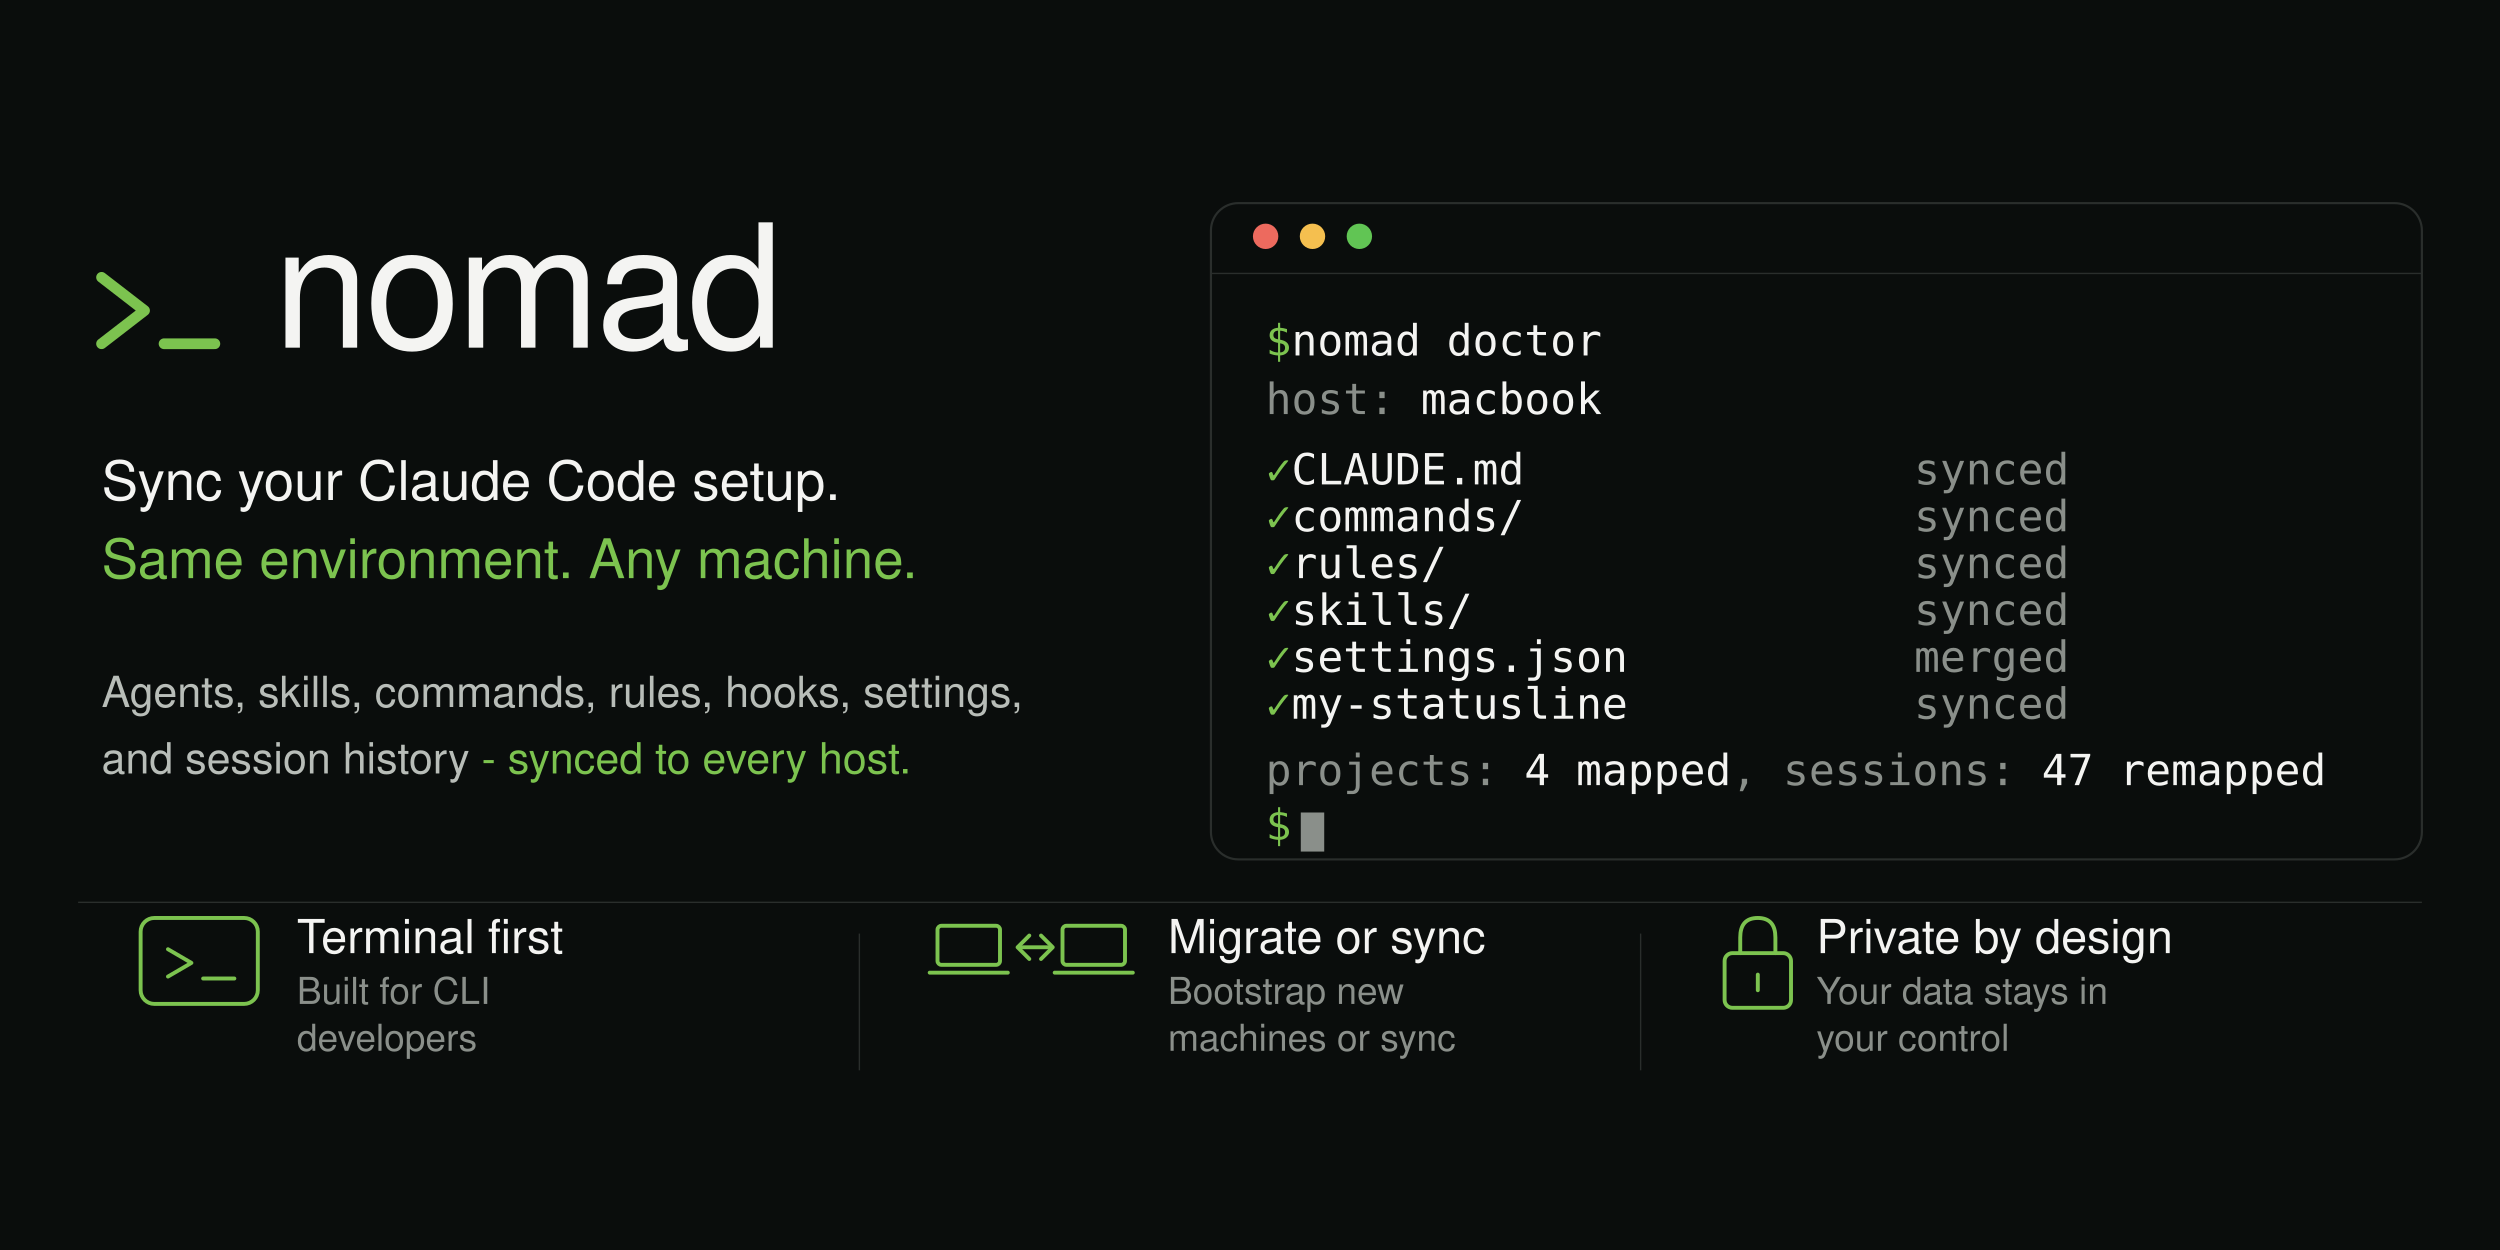
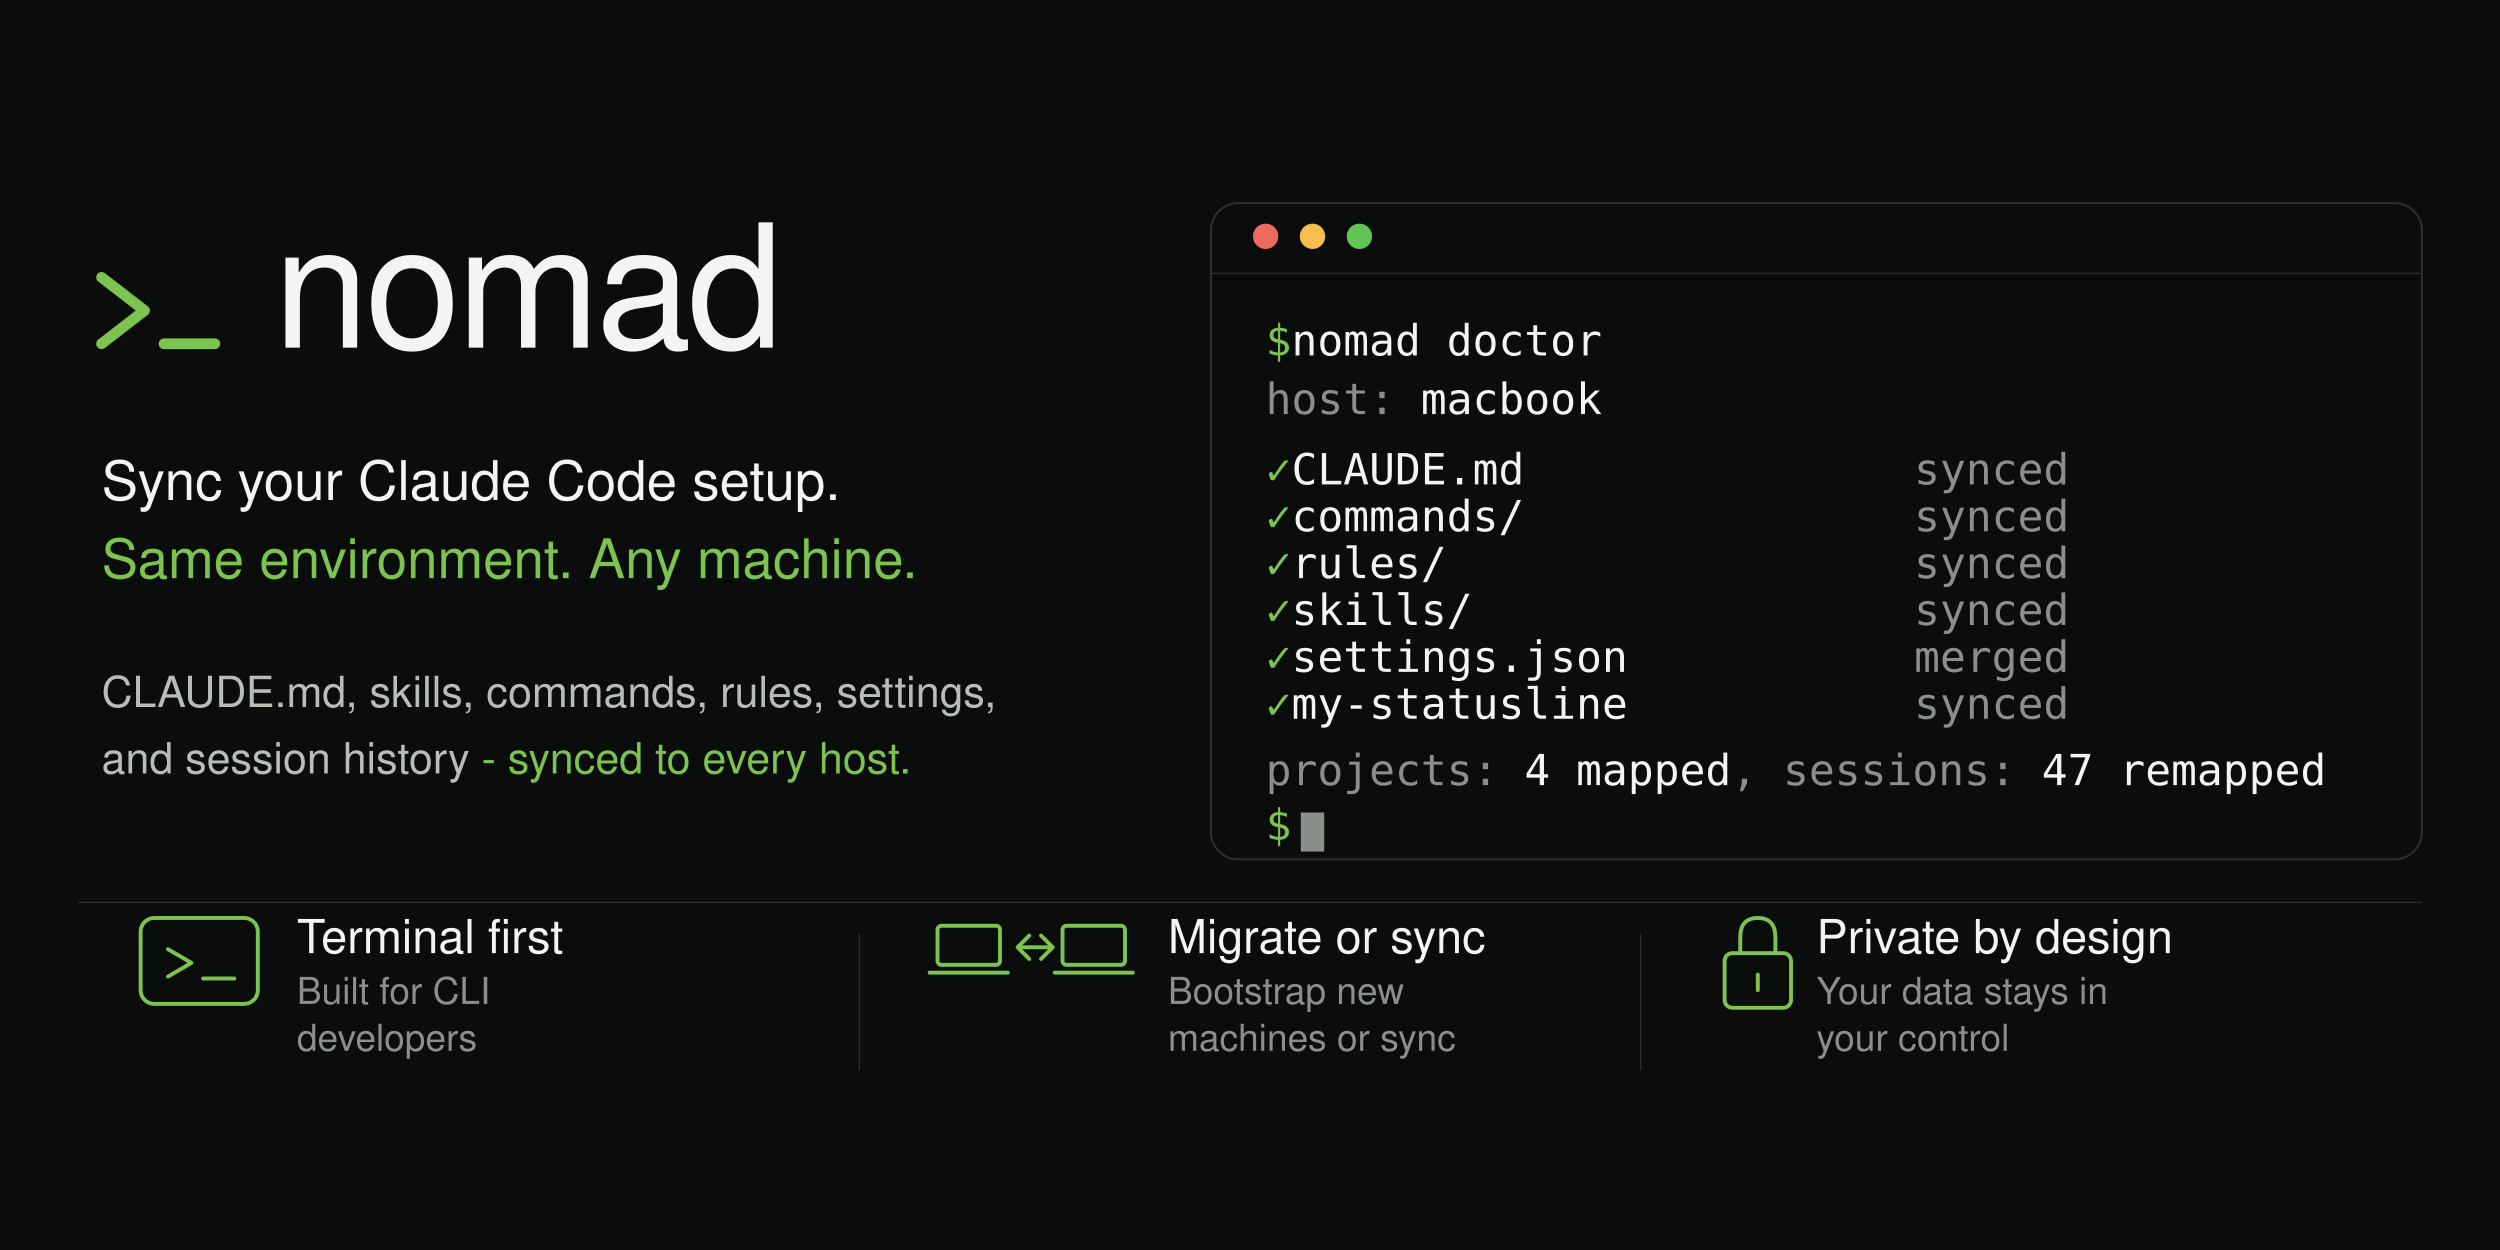
<svg xmlns="http://www.w3.org/2000/svg" width="1280" height="640" viewBox="0 0 1280 640" role="img" font-family="-apple-system, BlinkMacSystemFont, 'Segoe UI', Helvetica, Arial, sans-serif">
  <defs>
    <style>
.term-bg     { fill: #0f1311; }
.term-stroke { stroke: #2a2e2c; fill: none; }
.divider     { stroke: #2a2e2c; stroke-width: 0.7; }
.brand-stroke{ stroke: #7CC34F; fill: none; stroke-linecap: round; stroke-linejoin: round; }
.icon-stroke { stroke: #7CC34F; fill: none; stroke-linecap: round; stroke-linejoin: round; stroke-width: 2; }

.wordmark    { font-size: 88px; font-weight: 500; fill: #f4f4f2; letter-spacing: -2px; }
.tag-white   { font-size: 28px; font-weight: 500; fill: #f4f4f2; }
.tag-green   { font-size: 28px; font-weight: 500; fill: #7CC34F; }
.sub         { font-size: 22px; font-weight: 400; fill: #b8bdb8; }
.sub-green   { font-size: 22px; font-weight: 400; fill: #7CC34F; }
.mono        { font-family: ui-monospace, 'SF Mono', Menlo, Consolas, monospace; font-size: 22px; fill: #f4f4f2; }
.mono-green  { font-family: ui-monospace, 'SF Mono', Menlo, Consolas, monospace; font-size: 22px; fill: #7CC34F; }
.mono-muted  { font-family: ui-monospace, 'SF Mono', Menlo, Consolas, monospace; font-size: 22px; fill: #8a8f8a; }
.feat-title  { font-size: 24px; font-weight: 500; fill: #f4f4f2; }
.feat-sub    { font-size: 19px; font-weight: 400; fill: #8a8f8a; }
</style>
  </defs>
  <rect x="0" y="0" width="1280" height="640" fill="#0a0d0c" />
  <g transform="translate(52, 142)">
    <path d="M 0 0 L 22 17 L 0 34" class="brand-stroke" stroke-width="5.5" />
    <line x1="32" y1="34" x2="58" y2="34" class="brand-stroke" stroke-width="5.5" />
  </g>
  <text x="140" y="178" class="wordmark">nomad</text>
  <text x="52" y="256" class="tag-white">Sync your Claude Code setup.</text>
  <text x="52" y="296" class="tag-green">Same environment. Any machine.</text>
-   <text x="52" y="362" class="sub">Agents, skills, commands, rules, hooks, settings,</text>
+   <text x="52" y="362" class="sub">CLAUDE.md, skills, commands, rules, settings,</text>
  <text x="52" y="396" class="sub">and session history <tspan class="sub-green">- synced to every host.</tspan>
  </text>
  <g>
    <rect x="620" y="104" width="620" height="336" rx="14" class="term-bg term-stroke" stroke-width="1.1" />
    <line x1="620" y1="140" x2="1240" y2="140" class="divider" />
    <circle cx="648" cy="121" r="6.5" fill="#ed6a5e" />
    <circle cx="672" cy="121" r="6.5" fill="#f5bf4f" />
    <circle cx="696" cy="121" r="6.5" fill="#61c554" />
    <text x="648" y="182" class="mono-green">$<tspan class="mono"> nomad doctor</tspan>
    </text>
    <text x="648" y="212" class="mono-muted">host: <tspan class="mono">macbook</tspan>
    </text>
    <text x="648" y="248" class="mono-green">✓<tspan class="mono">  CLAUDE.md</tspan>
      <tspan class="mono-muted" x="980" y="248">synced</tspan>
    </text>
    <text x="648" y="272" class="mono-green">✓<tspan class="mono">  commands/</tspan>
      <tspan class="mono-muted" x="980" y="272">synced</tspan>
    </text>
    <text x="648" y="296" class="mono-green">✓<tspan class="mono">  rules/</tspan>
      <tspan class="mono-muted" x="980" y="296">synced</tspan>
    </text>
    <text x="648" y="320" class="mono-green">✓<tspan class="mono">  skills/</tspan>
      <tspan class="mono-muted" x="980" y="320">synced</tspan>
    </text>
    <text x="648" y="344" class="mono-green">✓<tspan class="mono">  settings.json</tspan>
      <tspan class="mono-muted" x="980" y="344">merged</tspan>
    </text>
    <text x="648" y="368" class="mono-green">✓<tspan class="mono">  my-statusline</tspan>
      <tspan class="mono-muted" x="980" y="368">synced</tspan>
    </text>
    <text x="648" y="402" class="mono-muted">projects: <tspan class="mono">4 mapped</tspan>, sessions: <tspan class="mono">47 remapped</tspan>
    </text>
    <text x="648" y="430" class="mono-green">$</text>
    <rect x="666" y="416" width="12" height="20" fill="#8a8f8a">
      <animate attributeName="opacity" values="1;0;1" dur="1.2s" repeatCount="indefinite" />
    </rect>
  </g>
  <line x1="40" y1="462" x2="1240" y2="462" class="divider" />
  <line x1="440" y1="478" x2="440" y2="548" class="divider" />
  <line x1="840" y1="478" x2="840" y2="548" class="divider" />
  <g transform="translate(72, 468)">
    <rect x="0" y="2" width="60" height="44" rx="7" class="icon-stroke" />
    <path d="M 14 18 L 26 25 L 14 32" class="icon-stroke" />
    <line x1="32" y1="33" x2="48" y2="33" class="icon-stroke" />
    <text x="80" y="20" class="feat-title">Terminal first</text>
    <text x="80" y="46" class="feat-sub">Built for CLI</text>
    <text x="80" y="70" class="feat-sub">developers</text>
  </g>
  <g transform="translate(480, 468)">
    <rect x="0" y="6" width="32" height="20" rx="2" class="icon-stroke" />
    <line x1="-4" y1="30" x2="36" y2="30" class="icon-stroke" />
    <line x1="42" y1="17" x2="58" y2="17" class="icon-stroke" />
    <path d="M 47 11 L 41 17 L 47 23" class="icon-stroke" />
    <path d="M 53 11 L 59 17 L 53 23" class="icon-stroke" />
    <rect x="64" y="6" width="32" height="20" rx="2" class="icon-stroke" />
    <line x1="60" y1="30" x2="100" y2="30" class="icon-stroke" />
    <text x="118" y="20" class="feat-title">Migrate or sync</text>
    <text x="118" y="46" class="feat-sub">Bootstrap new</text>
    <text x="118" y="70" class="feat-sub">machines or sync</text>
  </g>
  <g transform="translate(880, 468)">
    <rect x="3" y="20" width="34" height="28" rx="4" class="icon-stroke" />
    <path d="M 11 20 L 11 12 Q 11 2 20 2 Q 29 2 29 12 L 29 20" class="icon-stroke" />
    <line x1="20" y1="31" x2="20" y2="39" class="icon-stroke" />
    <text x="50" y="20" class="feat-title">Private by design</text>
    <text x="50" y="46" class="feat-sub">Your data stays in</text>
    <text x="50" y="70" class="feat-sub">your control</text>
  </g>
</svg>
